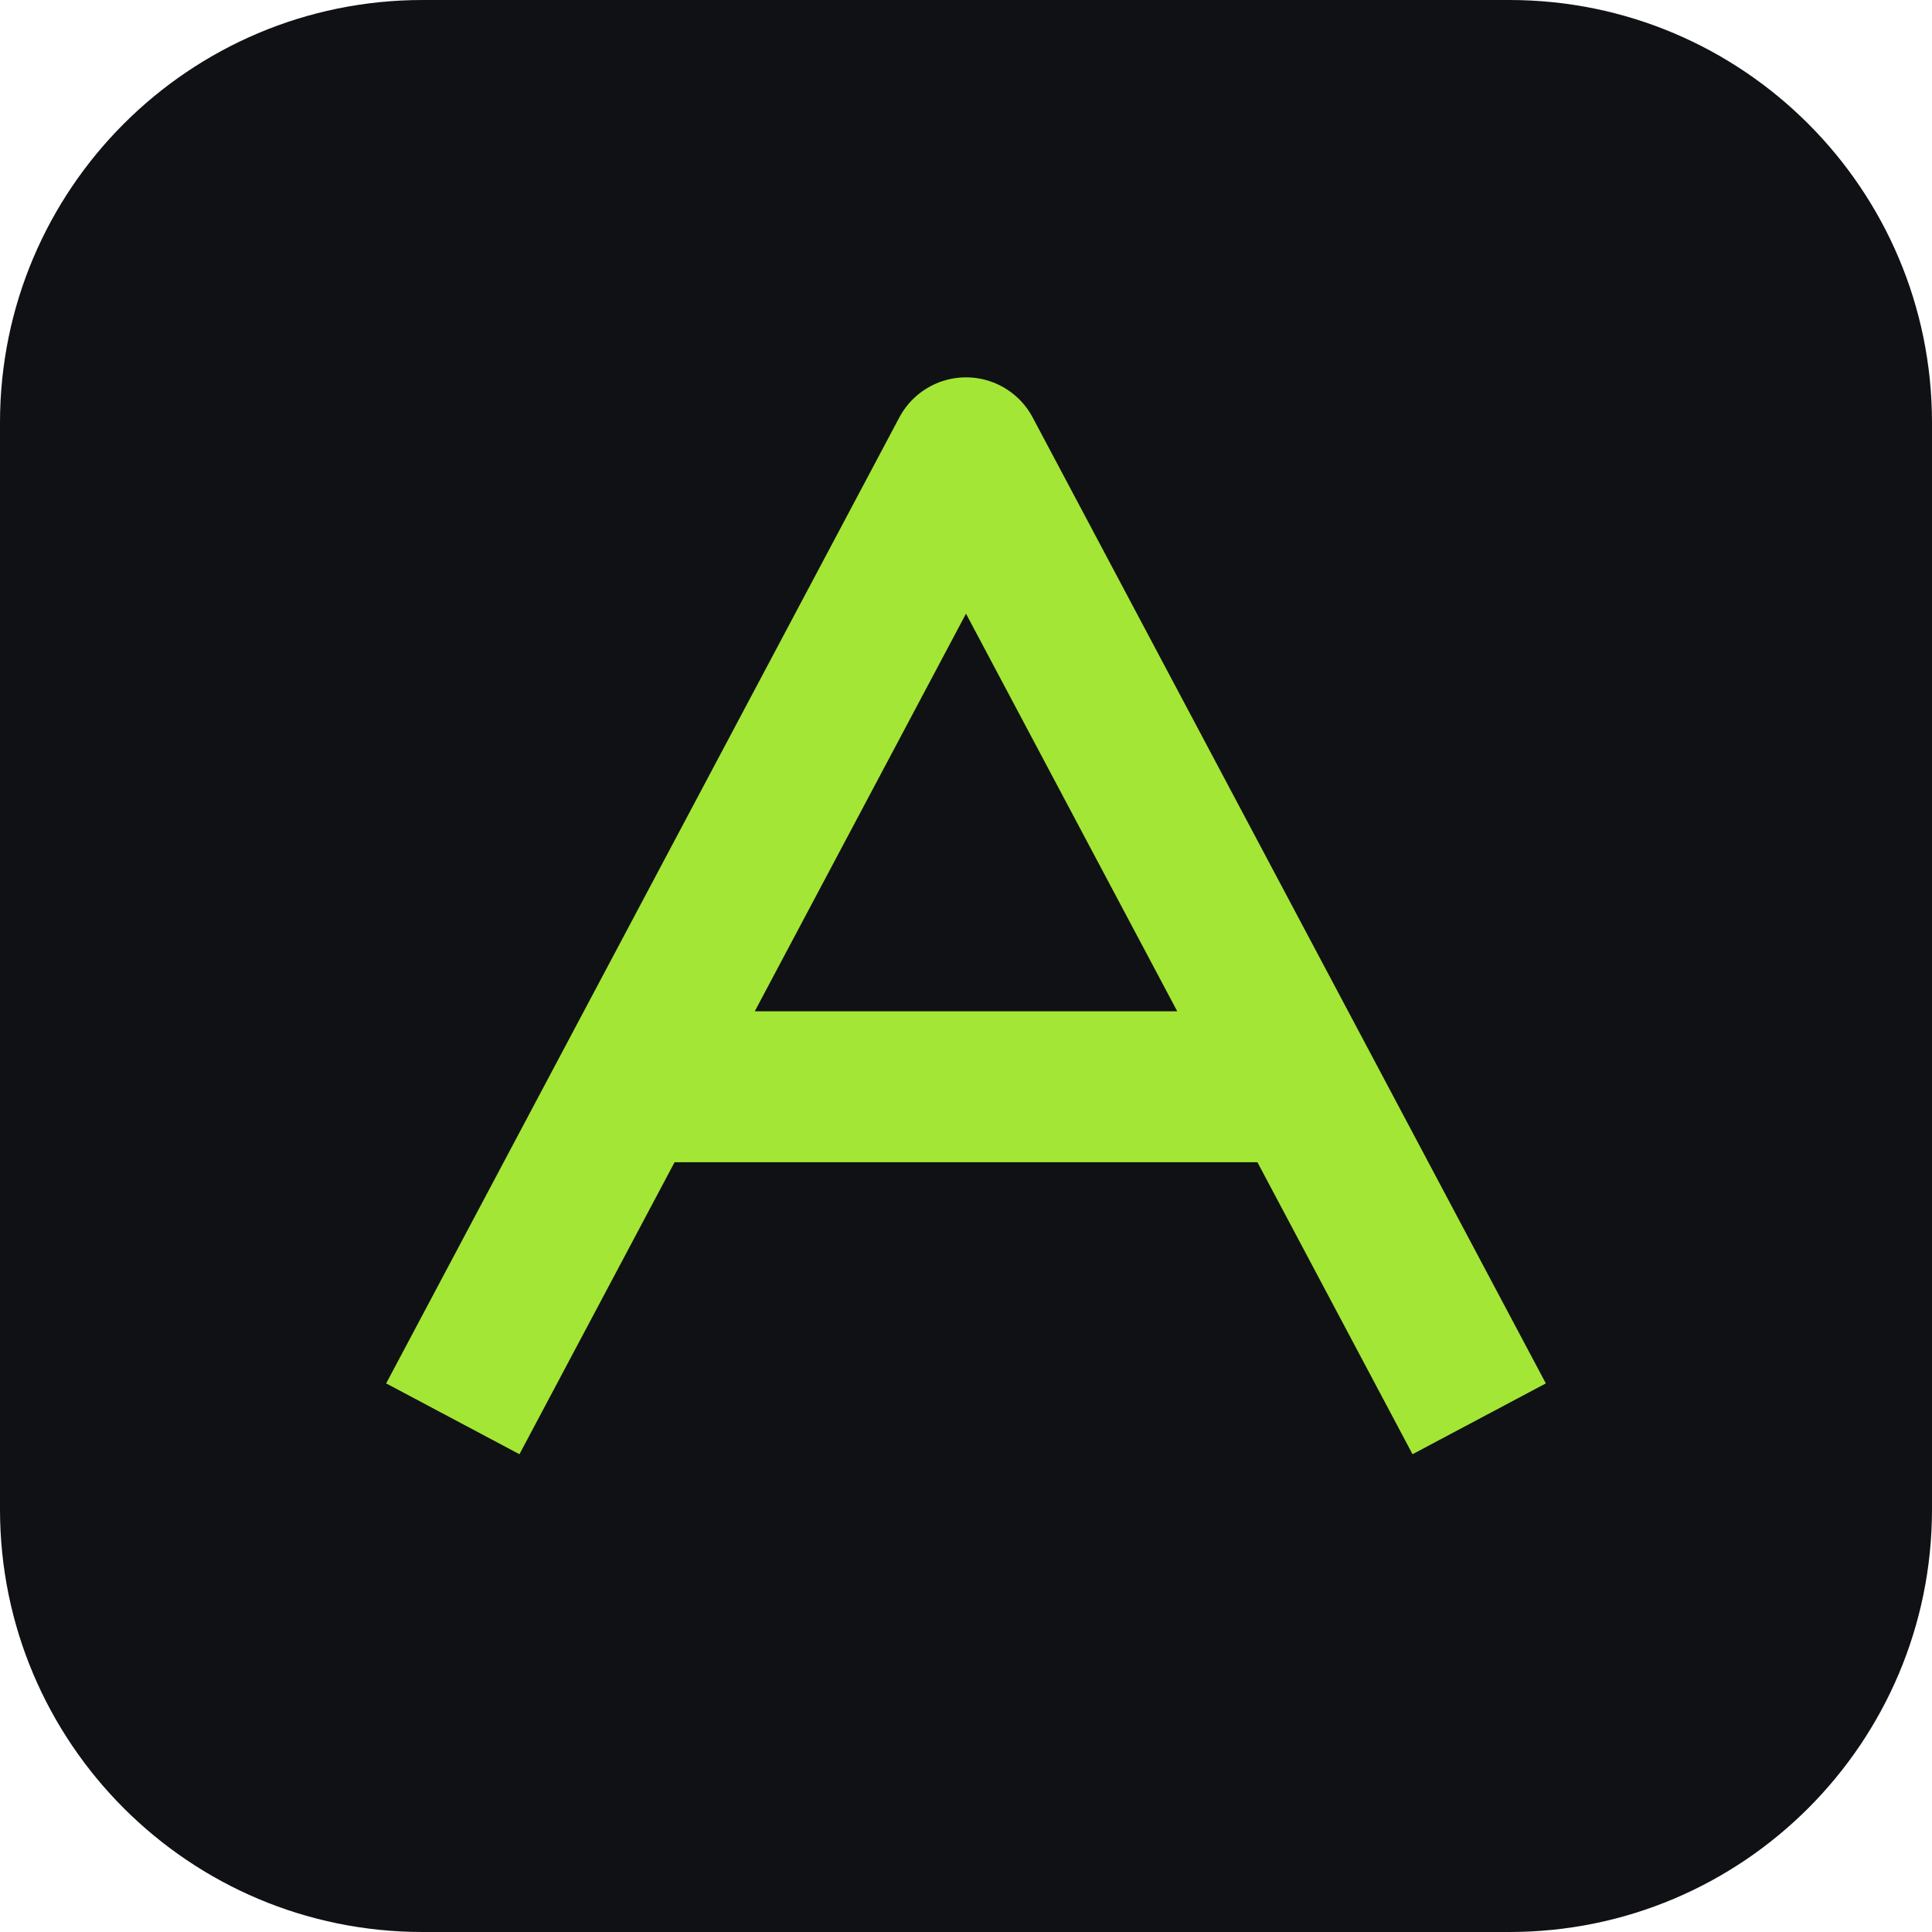
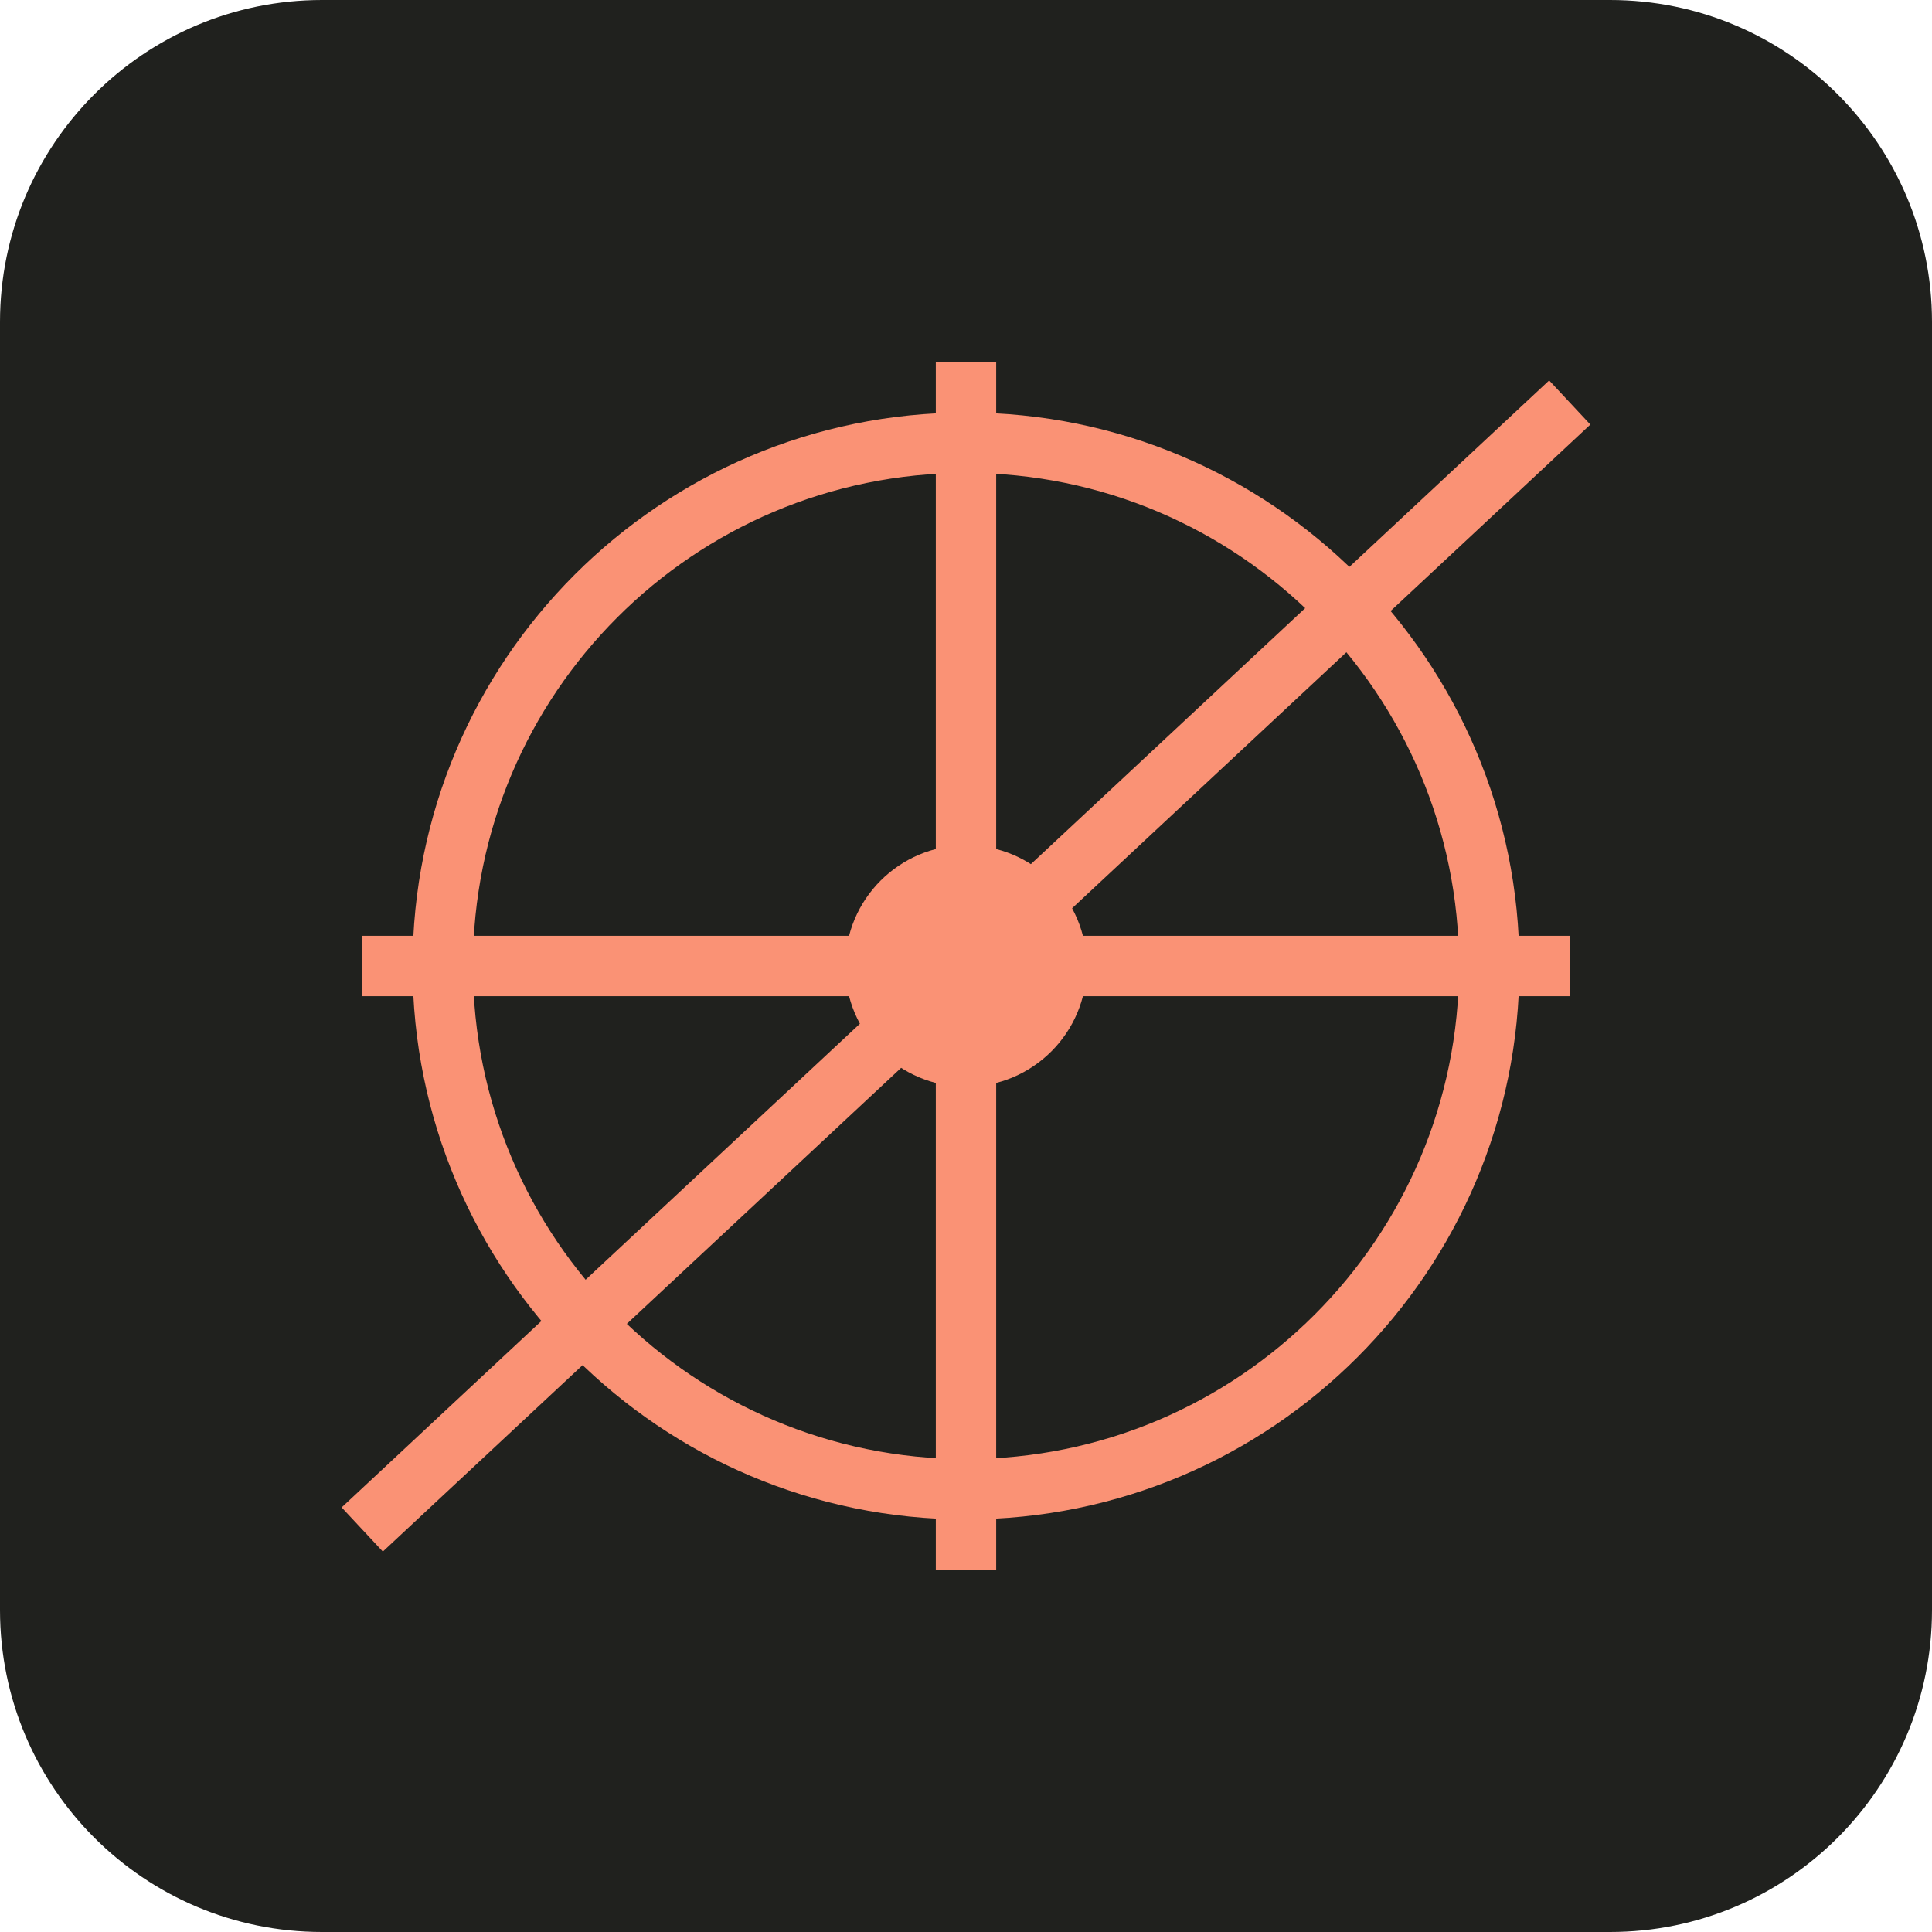
- <svg xmlns="http://www.w3.org/2000/svg" viewBox="0 0 64 64">
-   <rect width="64" height="64" rx="14" fill="#101114" />
-   <path d="m15 47 17-32 17 32M21 36h22" fill="none" stroke="#a3e635" stroke-width="5" stroke-linejoin="round" />
+ <svg xmlns="http://www.w3.org/2000/svg" width="48" height="48" viewBox="0 0 48 48" fill="none">
+   <rect width="48" height="48" rx="8" fill="#20211e" />
+   <g stroke="#fa9275" stroke-width="1.5">
+     <circle cx="24" cy="24" r="13" />
+     <path d="m9 38 30-28M9 24h30M24 9v30" />
+   </g>
+   <circle cx="24" cy="24" r="3" fill="#fa9275" />
</svg>
